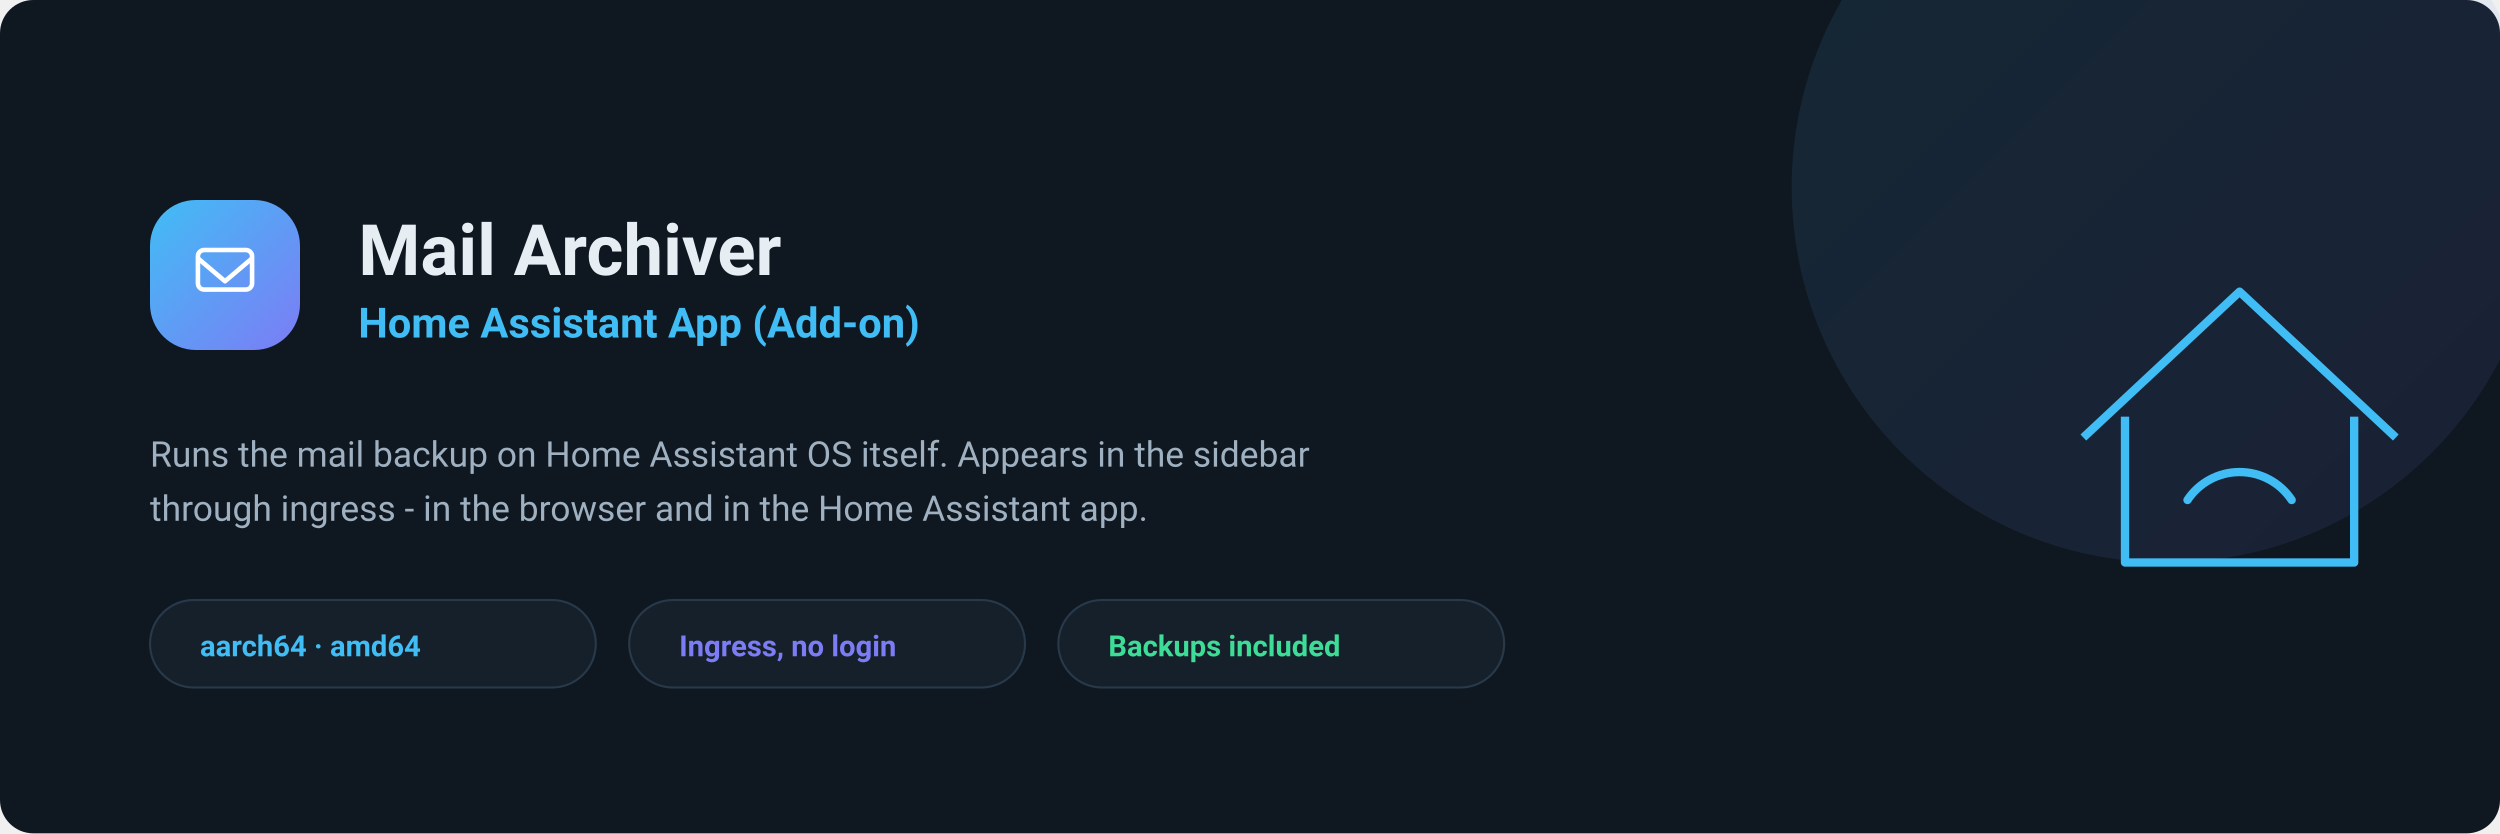
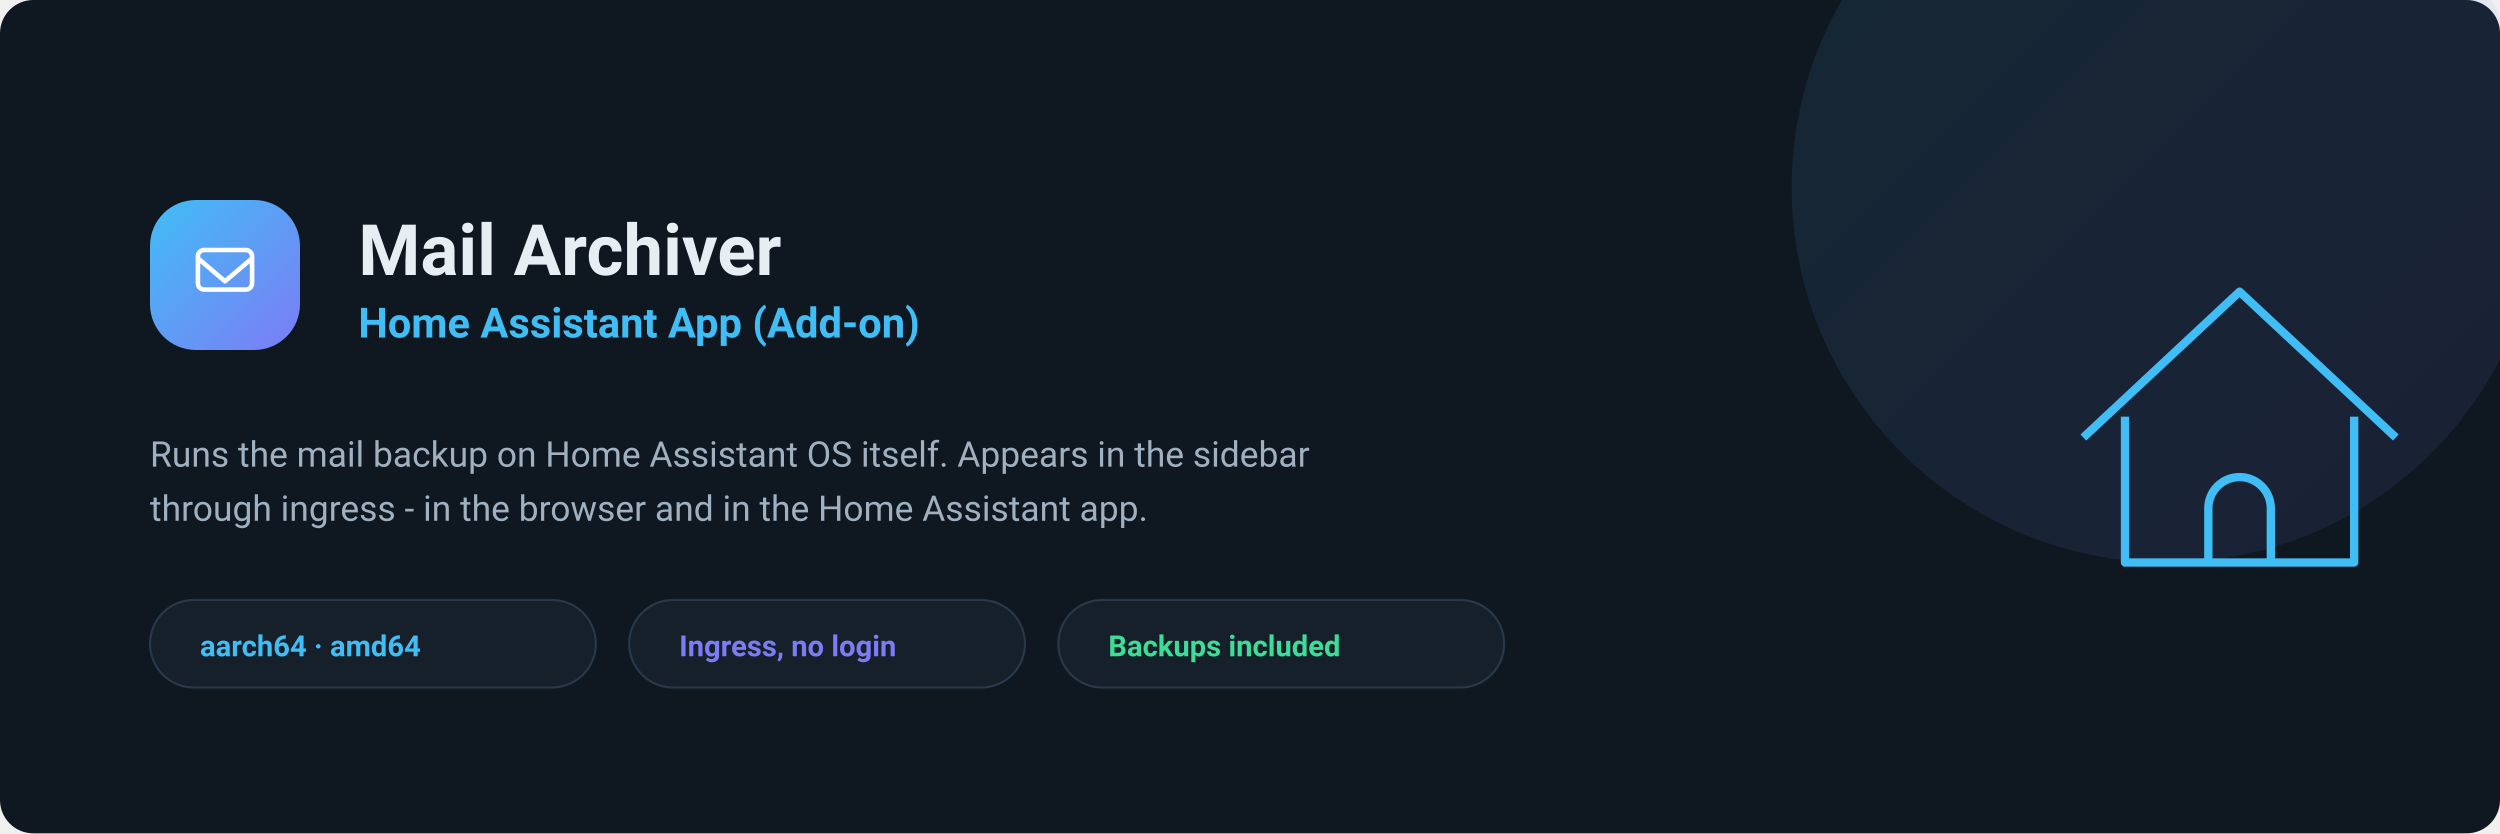
<svg xmlns="http://www.w3.org/2000/svg" viewBox="0 0 1200 400" width="1200" height="400" role="img" aria-label="Mail Archiver as a Home Assistant add-on">
  <defs>
    <linearGradient id="accent" x1="0" y1="0" x2="1" y2="1">
      <stop offset="0" stop-color="#41BDF5" />
      <stop offset="1" stop-color="#7C7CF5" />
    </linearGradient>
  </defs>
  <rect width="1200" height="400" rx="16" fill="#0f1720" />
  <g font-family="ui-sans-serif, -apple-system, 'Segoe UI', Roboto, Helvetica, Arial, sans-serif">
    <circle cx="1040" cy="90" r="180" fill="url(#accent)" opacity="0.10" />
    <rect x="72" y="96" width="72" height="72" rx="22" fill="url(#accent)" stroke="none" />
    <g stroke="#fff" stroke-width="2.2" fill="none" stroke-linejoin="round">
      <rect x="95" y="120" width="26.0" height="19.0" rx="3.0" />
      <path d="M95 124.0 108.0 135.0 121.0 124.0" />
    </g>
    <text x="172" y="132" fill="#e6edf3" font-size="34" font-weight="700">Mail Archiver</text>
    <text x="172" y="162" fill="#41BDF5" font-size="20" font-weight="600">Home Assistant App (Add-on)</text>
    <text x="72" y="224" fill="#9fb0c0" font-size="17">Runs the mail backup on Home Assistant OS itself. Appears in the sidebar</text>
    <text x="72" y="250" fill="#9fb0c0" font-size="17">through ingress - in the browser and in the Home Assistant app.</text>
    <rect x="72" y="288" width="214" height="42" rx="21" fill="#16202b" stroke="#28394a" />
    <text x="96" y="315" fill="#41BDF5" font-size="14" font-weight="600">aarch64 · amd64</text>
    <rect x="302" y="288" width="190" height="42" rx="21" fill="#16202b" stroke="#28394a" />
    <text x="326" y="315" fill="#7C7CF5" font-size="14" font-weight="600">Ingress, no login</text>
    <rect x="508" y="288" width="214" height="42" rx="21" fill="#16202b" stroke="#28394a" />
    <text x="532" y="315" fill="#3ddc97" font-size="14" font-weight="600">Backups included</text>
    <g stroke="#41BDF5" stroke-width="4" fill="none" stroke-linejoin="round">
      <path d="M1000 210 1075 140 1150 210" />
      <path d="M1020 200v70h110v-70" />
-       <path d="M1050 240a30 30 0 0 1 50 0" stroke-linecap="round" />
+       <path d="M1060 270v-26a15 15 0 0 1 30 0v26" />
    </g>
  </g>
</svg>
